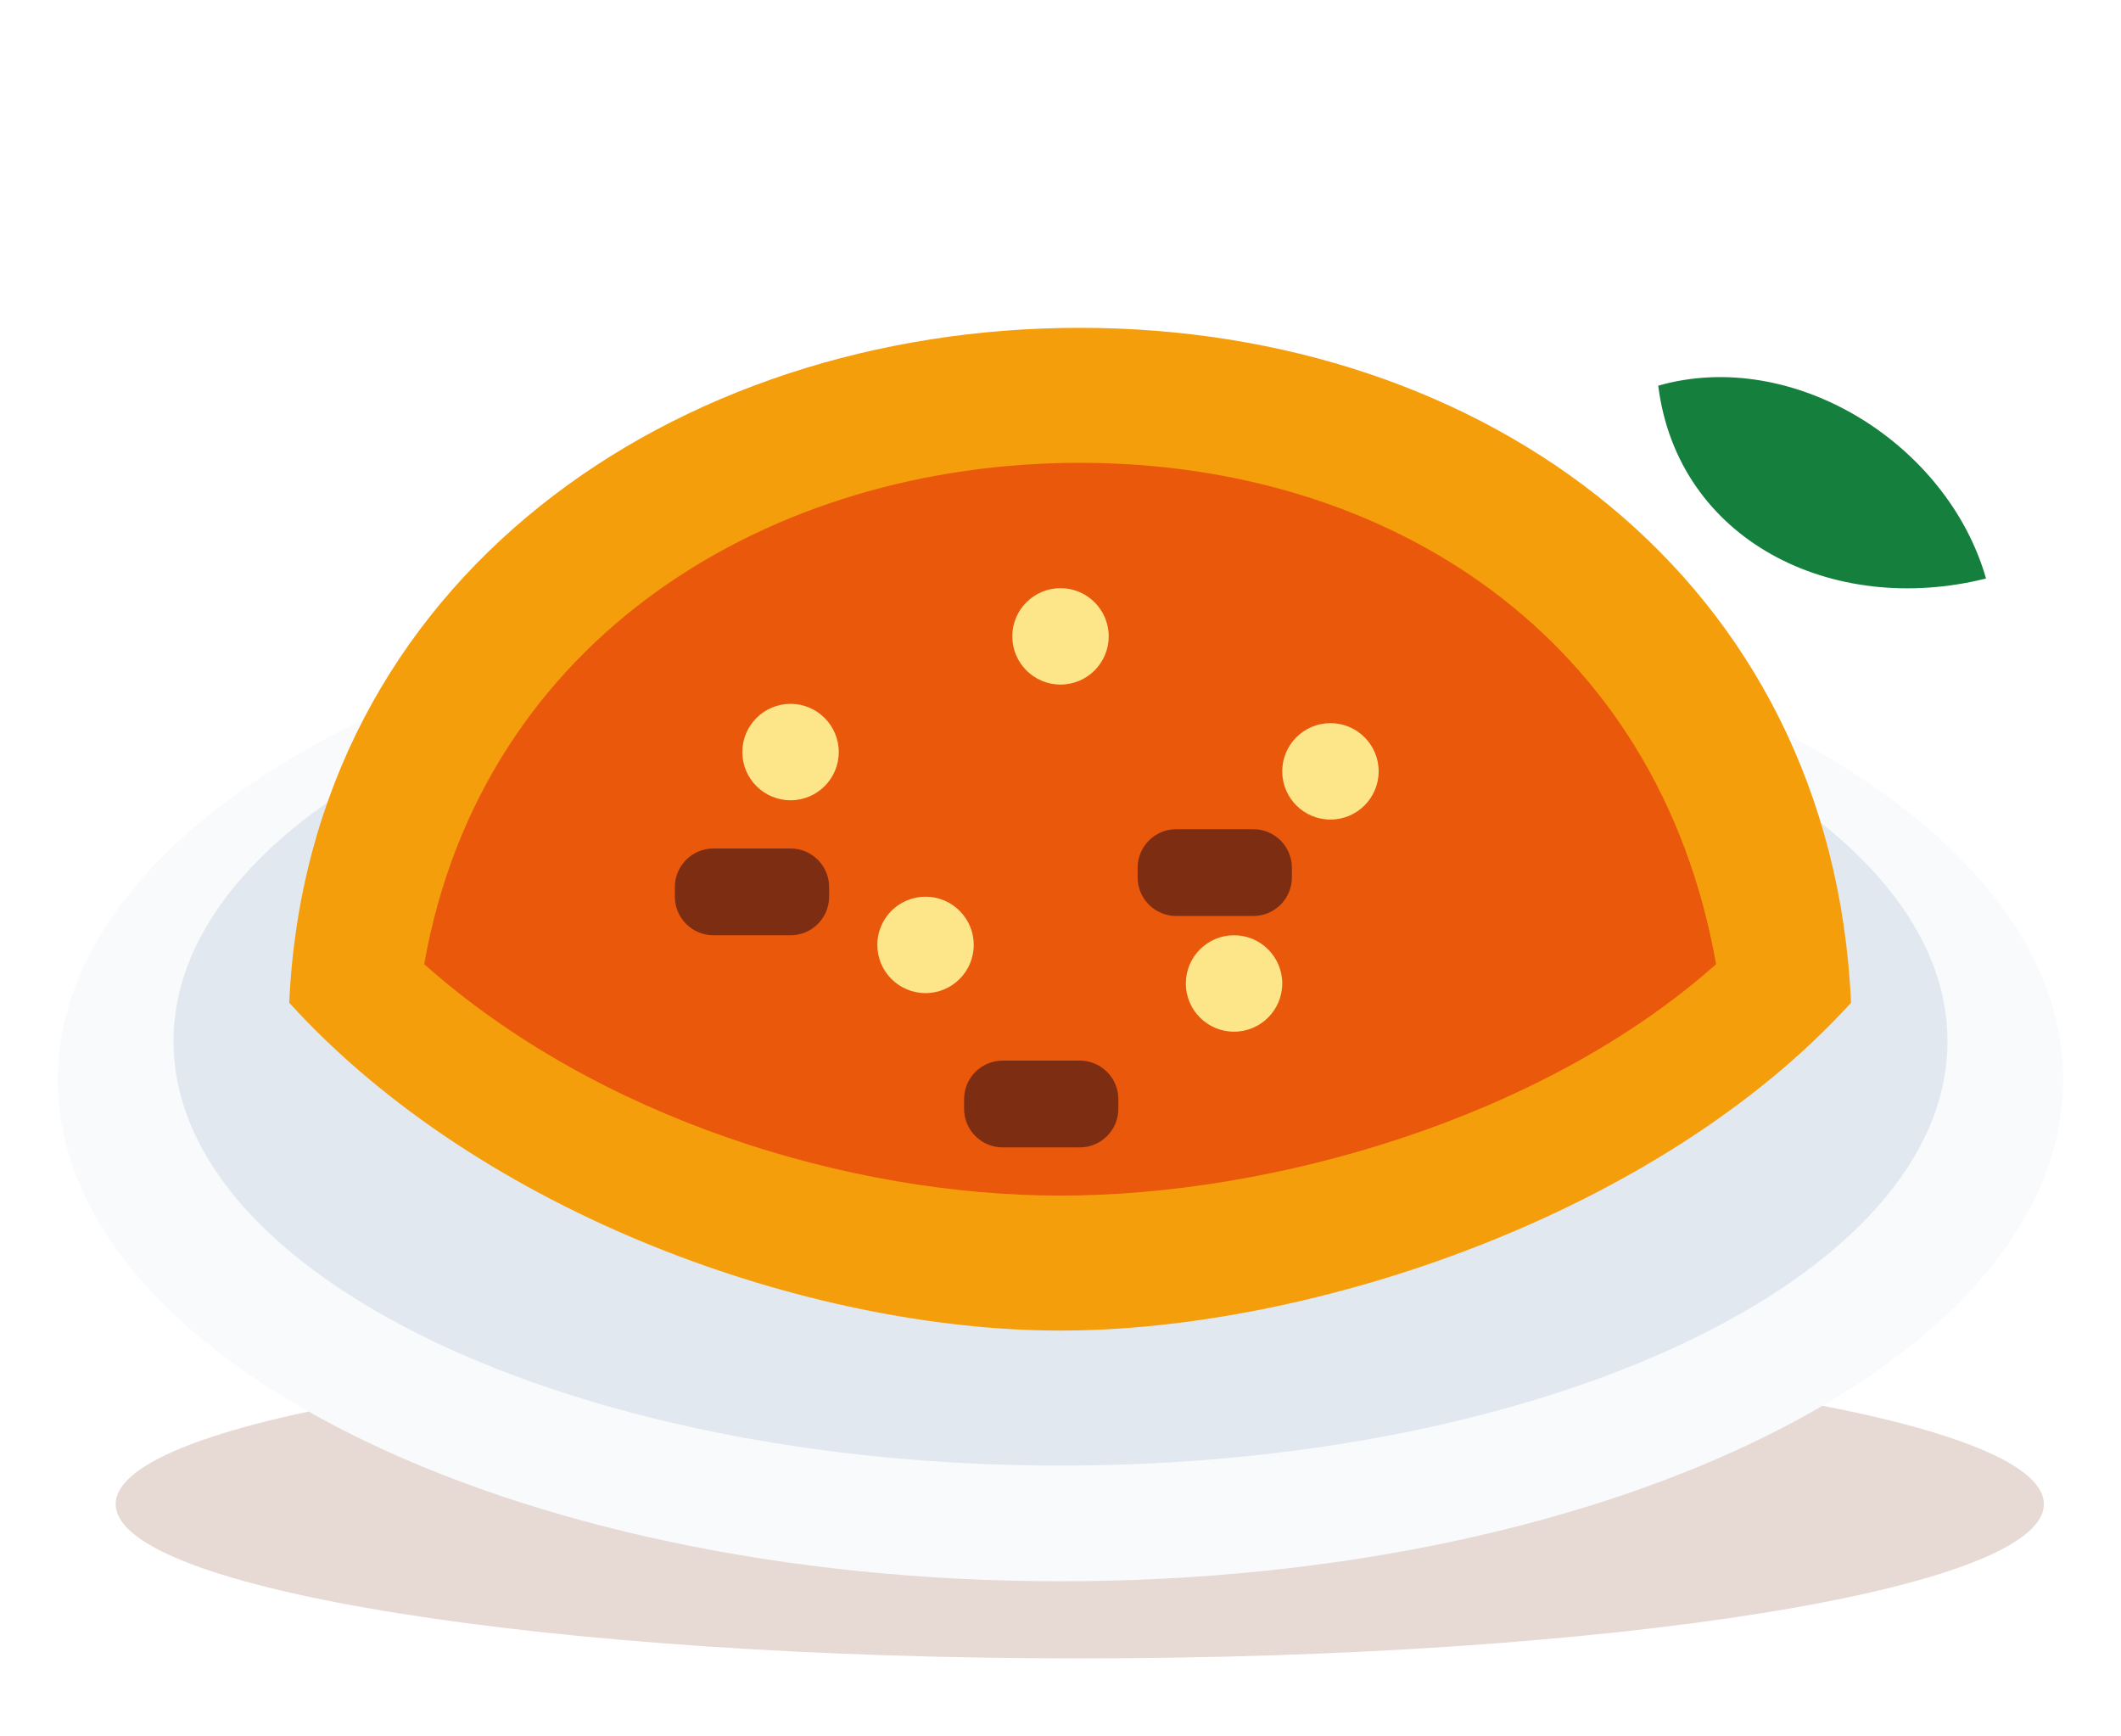
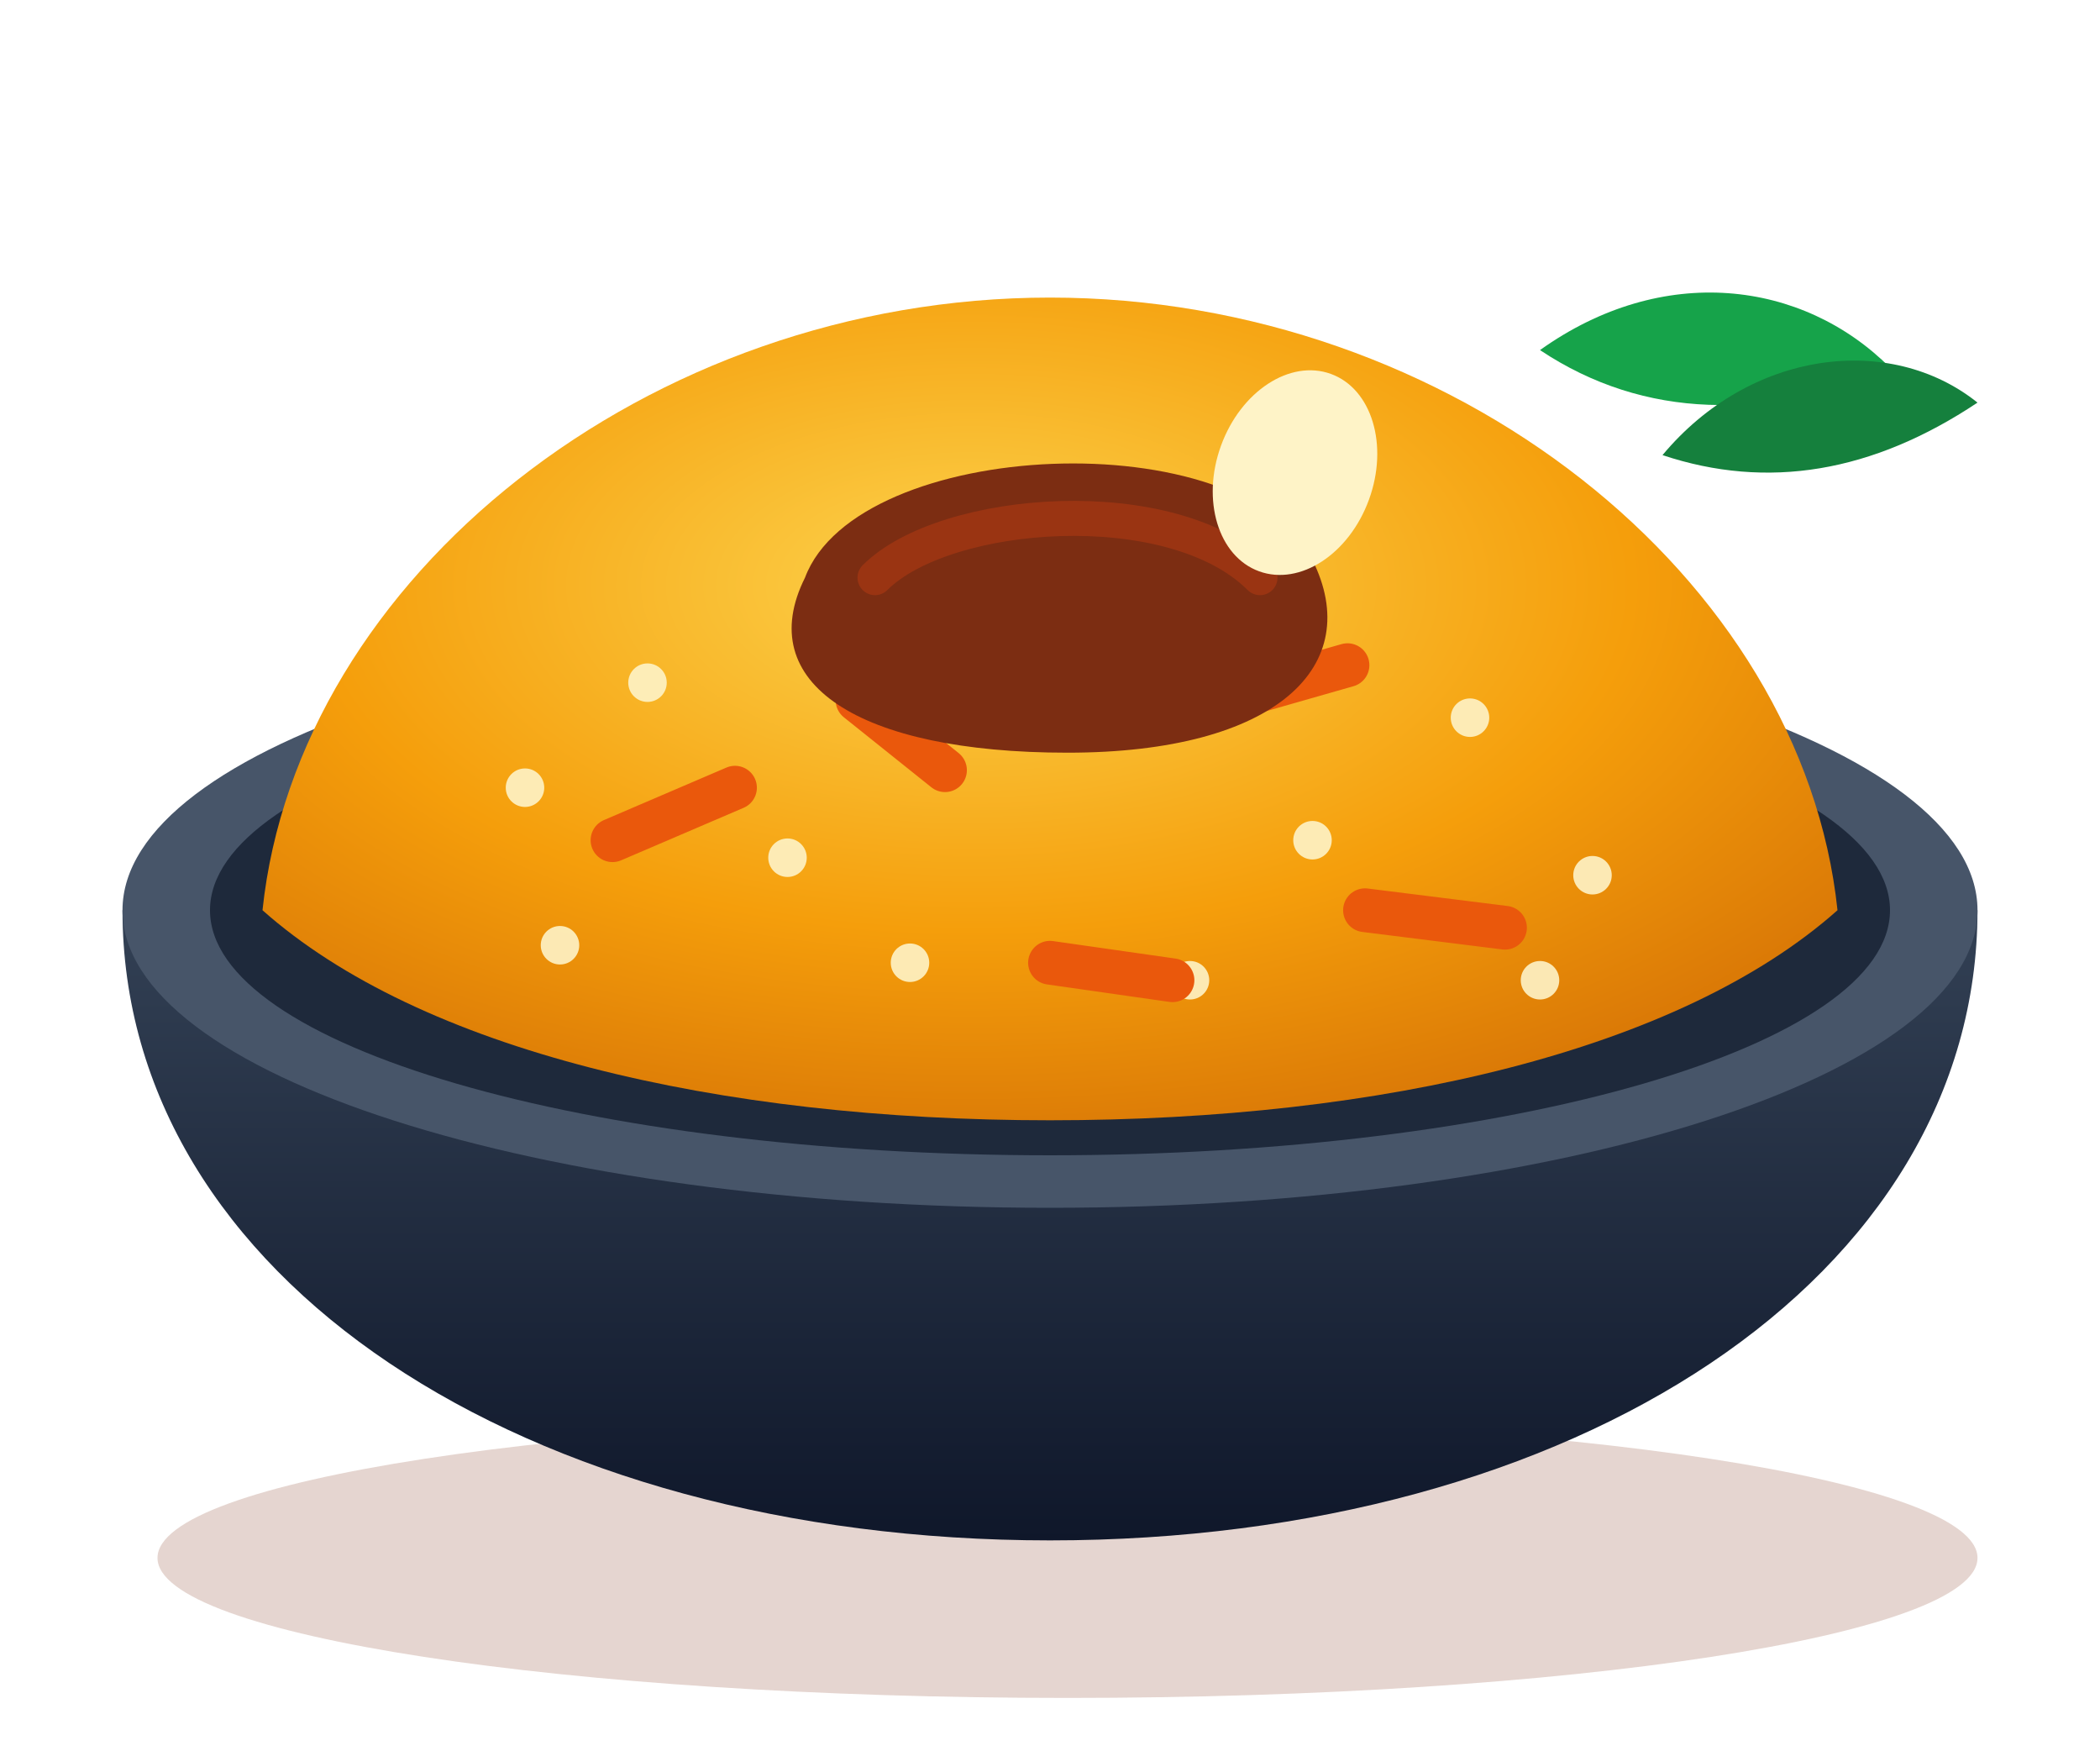
- <svg xmlns="http://www.w3.org/2000/svg" viewBox="0 0 220 180" aria-hidden="true">
-   <ellipse cx="112" cy="156" rx="100" ry="16" fill="#7C2D12" opacity=".18" />
-   <ellipse cx="110" cy="112" rx="104" ry="52" fill="#F8FAFC" />
-   <ellipse cx="110" cy="108" rx="92" ry="44" fill="#E2E8F0" />
-   <path d="M30 104C32 60 70 34 112 34s78 26 80 70c-20 22-56 34-82 34S50 126 30 104Z" fill="#F59E0B" />
-   <path d="M44 100C50 66 80 48 112 48s60 18 66 52c-18 16-46 24-68 24S62 116 44 100Z" fill="#EA580C" />
-   <g fill="#FDE68A">
-     <circle cx="82" cy="78" r="5" />
-     <circle cx="110" cy="66" r="5" />
-     <circle cx="138" cy="80" r="5" />
-     <circle cx="96" cy="98" r="5" />
-     <circle cx="128" cy="102" r="5" />
+ <svg xmlns="http://www.w3.org/2000/svg" viewBox="0 0 240 200" aria-hidden="true">
+   <defs>
+     <radialGradient id="rice" cx=".45" cy=".35" r=".7">
+       <stop offset="0" stop-color="#FCD34D" />
+       <stop offset=".6" stop-color="#F59E0B" />
+       <stop offset="1" stop-color="#D97706" />
+     </radialGradient>
+     <linearGradient id="bowl" x1="0" y1="0" x2="0" y2="1">
+       <stop offset="0" stop-color="#334155" />
+       <stop offset="1" stop-color="#0F172A" />
+     </linearGradient>
+   </defs>
+   <ellipse cx="122" cy="178" rx="104" ry="16" fill="#7C2D12" opacity=".2" />
+   <path d="M14 104h212c0 42-46 72-106 72S14 146 14 104Z" fill="url(#bowl)" />
+   <ellipse cx="120" cy="104" rx="106" ry="34" fill="#475569" />
+   <ellipse cx="120" cy="104" rx="96" ry="28" fill="#1E293B" />
+   <path d="M30 104c4-38 44-70 90-70s86 32 90 70c-18 16-52 24-90 24s-72-8-90-24Z" fill="url(#rice)" />
+   <g fill="#FEF3C7" opacity=".9">
+     <circle cx="60" cy="90" r="2.2" />
+     <circle cx="74" cy="78" r="2.2" />
+     <circle cx="90" cy="98" r="2.2" />
+     <circle cx="150" cy="96" r="2.2" />
+     <circle cx="168" cy="82" r="2.2" />
+     <circle cx="182" cy="100" r="2.2" />
+     <circle cx="104" cy="110" r="2.2" />
+     <circle cx="136" cy="112" r="2.2" />
+     <circle cx="64" cy="108" r="2.2" />
+     <circle cx="176" cy="112" r="2.2" />
  </g>
-   <g fill="#7C2D12">
-     <rect x="70" y="88" width="16" height="9" rx="4" />
-     <rect x="118" y="86" width="16" height="9" rx="4" />
-     <rect x="100" y="110" width="16" height="9" rx="4" />
+   <g stroke="#EA580C" stroke-width="5" stroke-linecap="round">
+     <path d="M70 96l14-6M156 104l16 2M98 80l10 8M140 80l14-4M120 110l14 2" />
  </g>
-   <path d="M172 40c14-4 30 6 34 20-16 4-32-4-34-20Z" fill="#15803D" />
+   <path d="M92 66c6-16 50-18 58-2 6 12-4 22-28 22s-36-8-30-20Z" fill="#7C2D12" />
+   <path d="M100 66c8-8 34-10 44 0" fill="none" stroke="#9A3412" stroke-width="4" stroke-linecap="round" />
+   <ellipse cx="148" cy="54" rx="9" ry="12" fill="#FEF3C7" transform="rotate(20 148 54)" />
+   <path d="M176 40c14-10 30-8 40 2-14 6-28 6-40-2Z" fill="#16A34A" />
+   <path d="M190 52c10-12 26-14 36-6-12 8-24 10-36 6Z" fill="#15803D" />
</svg>
